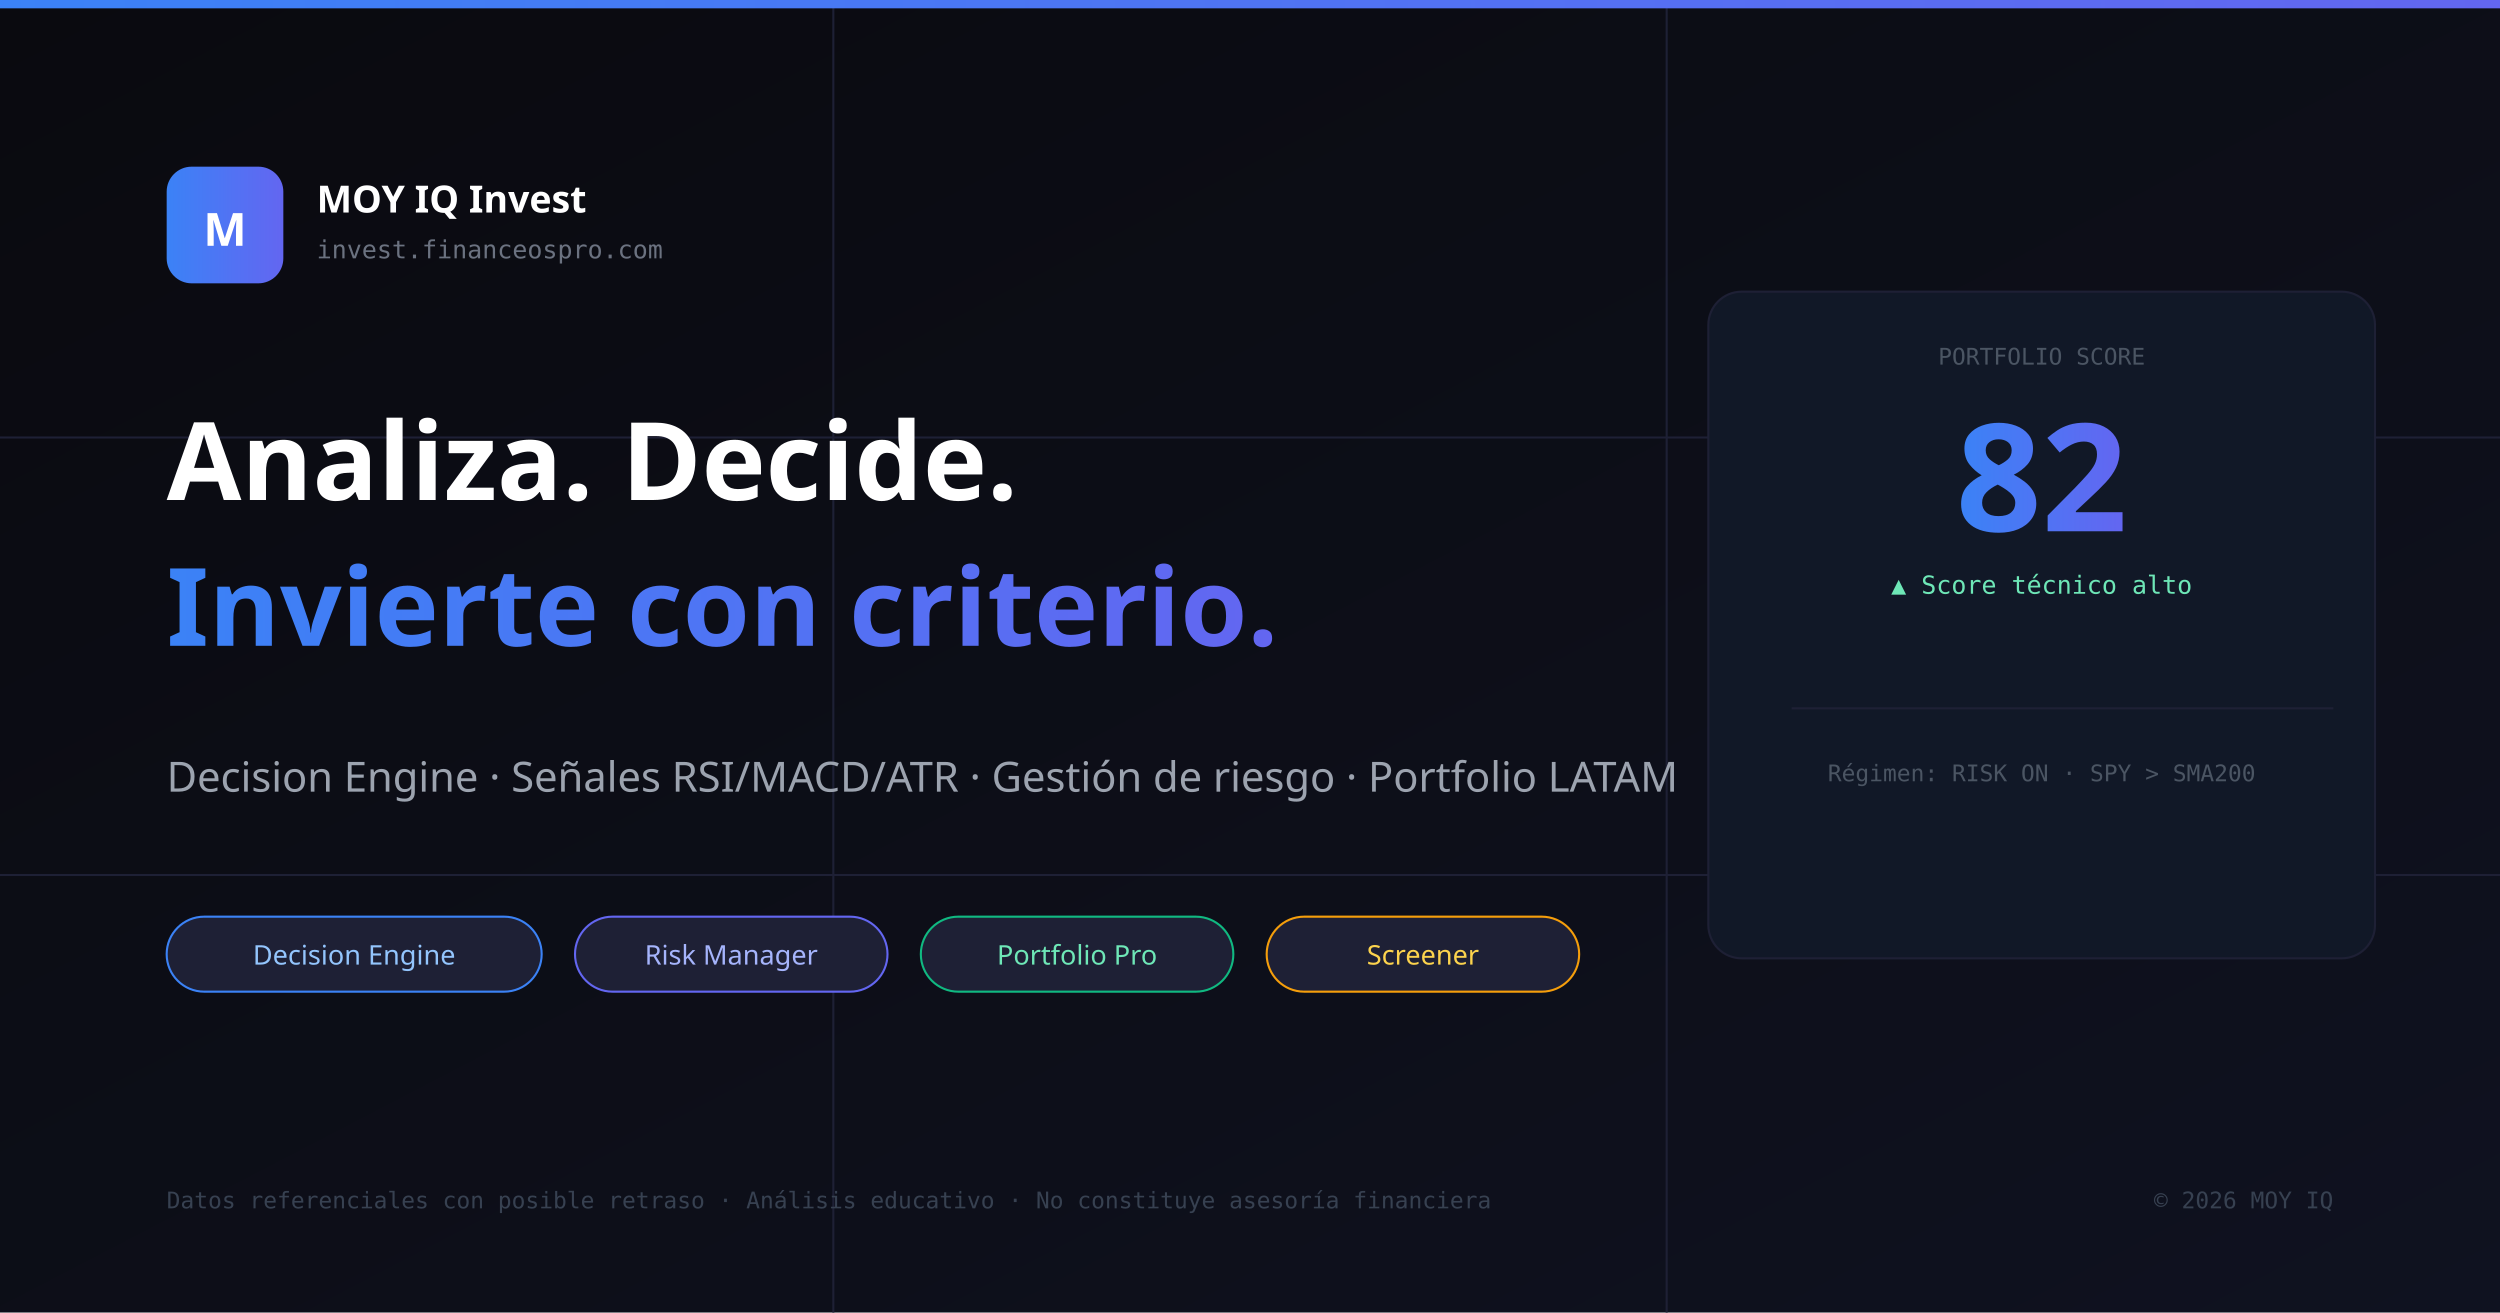
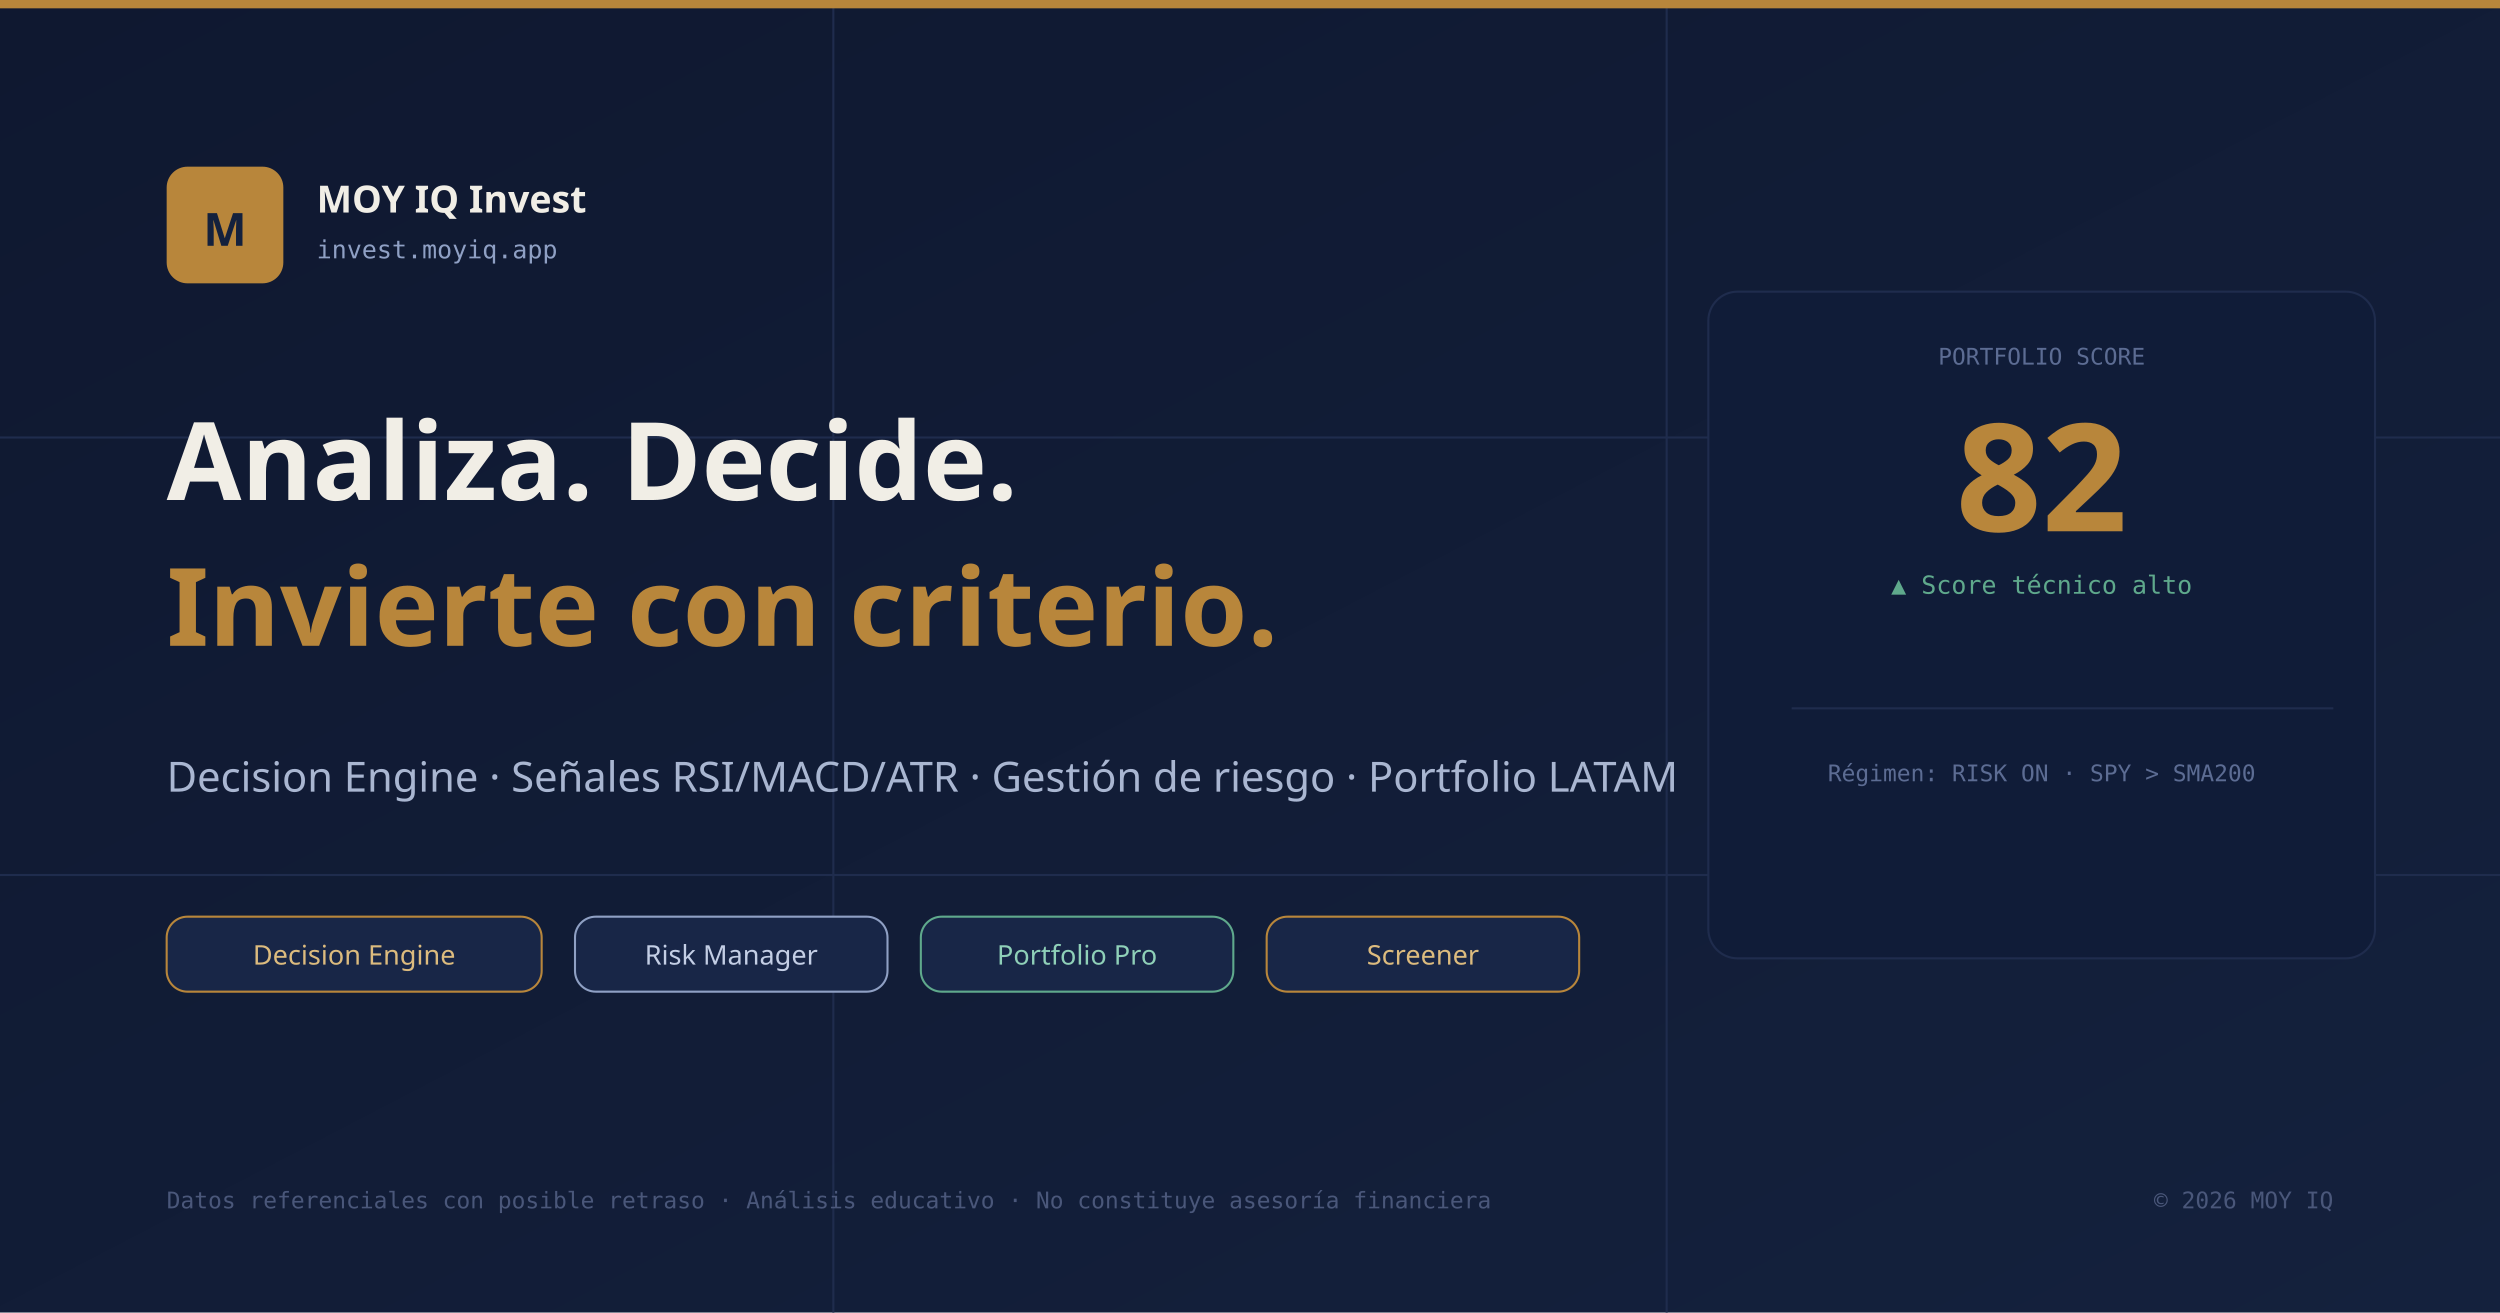
<svg xmlns="http://www.w3.org/2000/svg" width="1200" height="630" viewBox="0 0 1200 630">
  <defs>
    <linearGradient id="bg" x1="0" y1="0" x2="1" y2="1">
-       <stop offset="0%" stop-color="#0a0a0f" />
-       <stop offset="100%" stop-color="#0f1220" />
-     </linearGradient>
-     <linearGradient id="accent" x1="0" y1="0" x2="1" y2="0">
-       <stop offset="0%" stop-color="#3b82f6" />
-       <stop offset="100%" stop-color="#6366f1" />
+       <stop offset="0%" stop-color="#0f1830" />
+       <stop offset="100%" stop-color="#14213D" />
    </linearGradient>
  </defs>
  <rect width="1200" height="630" fill="url(#bg)" />
-   <line x1="0" y1="210" x2="1200" y2="210" stroke="#1e2035" stroke-width="1" />
-   <line x1="0" y1="420" x2="1200" y2="420" stroke="#1e2035" stroke-width="1" />
-   <line x1="400" y1="0" x2="400" y2="630" stroke="#1e2035" stroke-width="1" />
-   <line x1="800" y1="0" x2="800" y2="630" stroke="#1e2035" stroke-width="1" />
-   <rect x="0" y="0" width="1200" height="4" fill="url(#accent)" />
-   <rect x="80" y="80" width="56" height="56" rx="12" fill="url(#accent)" />
-   <text x="108" y="118" font-family="system-ui,sans-serif" font-size="22" font-weight="800" fill="white" text-anchor="middle">M</text>
-   <text x="152" y="102" font-family="system-ui,sans-serif" font-size="18" font-weight="700" fill="white">MOY IQ Invest</text>
-   <text x="152" y="124" font-family="monospace" font-size="12" fill="#6b7280">invest.financeospro.com</text>
-   <text x="80" y="240" font-family="system-ui,sans-serif" font-size="52" font-weight="800" fill="white">Analiza. Decide.</text>
-   <text x="80" y="310" font-family="system-ui,sans-serif" font-size="52" font-weight="800" fill="url(#accent)">Invierte con criterio.</text>
-   <text x="80" y="380" font-family="system-ui,sans-serif" font-size="20" fill="#9ca3af">Decision Engine · Señales RSI/MACD/ATR · Gestión de riesgo · Portfolio LATAM</text>
-   <rect x="80" y="440" width="180" height="36" rx="18" fill="#1e2035" stroke="#3b82f6" stroke-width="1" />
-   <text x="170" y="463" font-family="system-ui,sans-serif" font-size="13" fill="#93c5fd" text-anchor="middle">Decision Engine</text>
-   <rect x="276" y="440" width="150" height="36" rx="18" fill="#1e2035" stroke="#6366f1" stroke-width="1" />
-   <text x="351" y="463" font-family="system-ui,sans-serif" font-size="13" fill="#a5b4fc" text-anchor="middle">Risk Manager</text>
-   <rect x="442" y="440" width="150" height="36" rx="18" fill="#1e2035" stroke="#10b981" stroke-width="1" />
-   <text x="517" y="463" font-family="system-ui,sans-serif" font-size="13" fill="#6ee7b7" text-anchor="middle">Portfolio Pro</text>
-   <rect x="608" y="440" width="150" height="36" rx="18" fill="#1e2035" stroke="#f59e0b" stroke-width="1" />
-   <text x="683" y="463" font-family="system-ui,sans-serif" font-size="13" fill="#fcd34d" text-anchor="middle">Screener</text>
-   <rect x="820" y="140" width="320" height="320" rx="16" fill="#111827" stroke="#1e2035" stroke-width="1" />
-   <text x="980" y="175" font-family="monospace" font-size="11" fill="#4b5563" text-anchor="middle">PORTFOLIO SCORE</text>
-   <text x="980" y="255" font-family="system-ui,sans-serif" font-size="72" font-weight="800" fill="url(#accent)" text-anchor="middle">82</text>
-   <text x="980" y="285" font-family="monospace" font-size="12" fill="#6ee7b7" text-anchor="middle">▲ Score técnico alto</text>
-   <line x1="860" y1="340" x2="1120" y2="340" stroke="#1e2035" stroke-width="1" />
-   <text x="980" y="375" font-family="monospace" font-size="11" fill="#4b5563" text-anchor="middle">Régimen: RISK ON · SPY &gt; SMA200</text>
-   <text x="80" y="580" font-family="monospace" font-size="11" fill="#374151">Datos referenciales con posible retraso · Análisis educativo · No constituye asesoría financiera</text>
-   <text x="1120" y="580" font-family="monospace" font-size="11" fill="#374151" text-anchor="end">© 2026 MOY IQ</text>
+   <line x1="0" y1="210" x2="1200" y2="210" stroke="#1f2c4d" stroke-width="1" />
+   <line x1="0" y1="420" x2="1200" y2="420" stroke="#1f2c4d" stroke-width="1" />
+   <line x1="400" y1="0" x2="400" y2="630" stroke="#1f2c4d" stroke-width="1" />
+   <line x1="800" y1="0" x2="800" y2="630" stroke="#1f2c4d" stroke-width="1" />
+   <rect x="0" y="0" width="1200" height="4" fill="#B8863B" />
+   <rect x="80" y="80" width="56" height="56" rx="10" fill="#B8863B" />
+   <text x="108" y="118" font-family="system-ui,sans-serif" font-size="22" font-weight="800" fill="#14213D" text-anchor="middle">M</text>
+   <text x="152" y="102" font-family="system-ui,sans-serif" font-size="18" font-weight="700" fill="#F1EEE6">MOY IQ Invest</text>
+   <text x="152" y="124" font-family="monospace" font-size="12" fill="#8fa0c4">invest.moyiq.app</text>
+   <text x="80" y="240" font-family="system-ui,sans-serif" font-size="52" font-weight="800" fill="#F1EEE6">Analiza. Decide.</text>
+   <text x="80" y="310" font-family="system-ui,sans-serif" font-size="52" font-weight="800" fill="#B8863B">Invierte con criterio.</text>
+   <text x="80" y="380" font-family="system-ui,sans-serif" font-size="20" fill="#a9b6d1">Decision Engine · Señales RSI/MACD/ATR · Gestión de riesgo · Portfolio LATAM</text>
+   <rect x="80" y="440" width="180" height="36" rx="10" fill="#182647" stroke="#B8863B" stroke-width="1" />
+   <text x="170" y="463" font-family="system-ui,sans-serif" font-size="13" fill="#dcbb7e" text-anchor="middle">Decision Engine</text>
+   <rect x="276" y="440" width="150" height="36" rx="10" fill="#182647" stroke="#8fa0c4" stroke-width="1" />
+   <text x="351" y="463" font-family="system-ui,sans-serif" font-size="13" fill="#c3cee5" text-anchor="middle">Risk Manager</text>
+   <rect x="442" y="440" width="150" height="36" rx="10" fill="#182647" stroke="#5FA98C" stroke-width="1" />
+   <text x="517" y="463" font-family="system-ui,sans-serif" font-size="13" fill="#8fd0b8" text-anchor="middle">Portfolio Pro</text>
+   <rect x="608" y="440" width="150" height="36" rx="10" fill="#182647" stroke="#B8863B" stroke-width="1" />
+   <text x="683" y="463" font-family="system-ui,sans-serif" font-size="13" fill="#dcbb7e" text-anchor="middle">Screener</text>
+   <rect x="820" y="140" width="320" height="320" rx="14" fill="#101c38" stroke="#1f2c4d" stroke-width="1" />
+   <text x="980" y="175" font-family="monospace" font-size="11" fill="#5c6c93" text-anchor="middle">PORTFOLIO SCORE</text>
+   <text x="980" y="255" font-family="system-ui,sans-serif" font-size="72" font-weight="800" fill="#B8863B" text-anchor="middle">82</text>
+   <text x="980" y="285" font-family="monospace" font-size="12" fill="#5FA98C" text-anchor="middle">▲ Score técnico alto</text>
+   <line x1="860" y1="340" x2="1120" y2="340" stroke="#1f2c4d" stroke-width="1" />
+   <text x="980" y="375" font-family="monospace" font-size="11" fill="#5c6c93" text-anchor="middle">Régimen: RISK ON · SPY &gt; SMA200</text>
+   <text x="80" y="580" font-family="monospace" font-size="11" fill="#4a577a">Datos referenciales con posible retraso · Análisis educativo · No constituye asesoría financiera</text>
+   <text x="1120" y="580" font-family="monospace" font-size="11" fill="#4a577a" text-anchor="end">© 2026 MOY IQ</text>
</svg>
